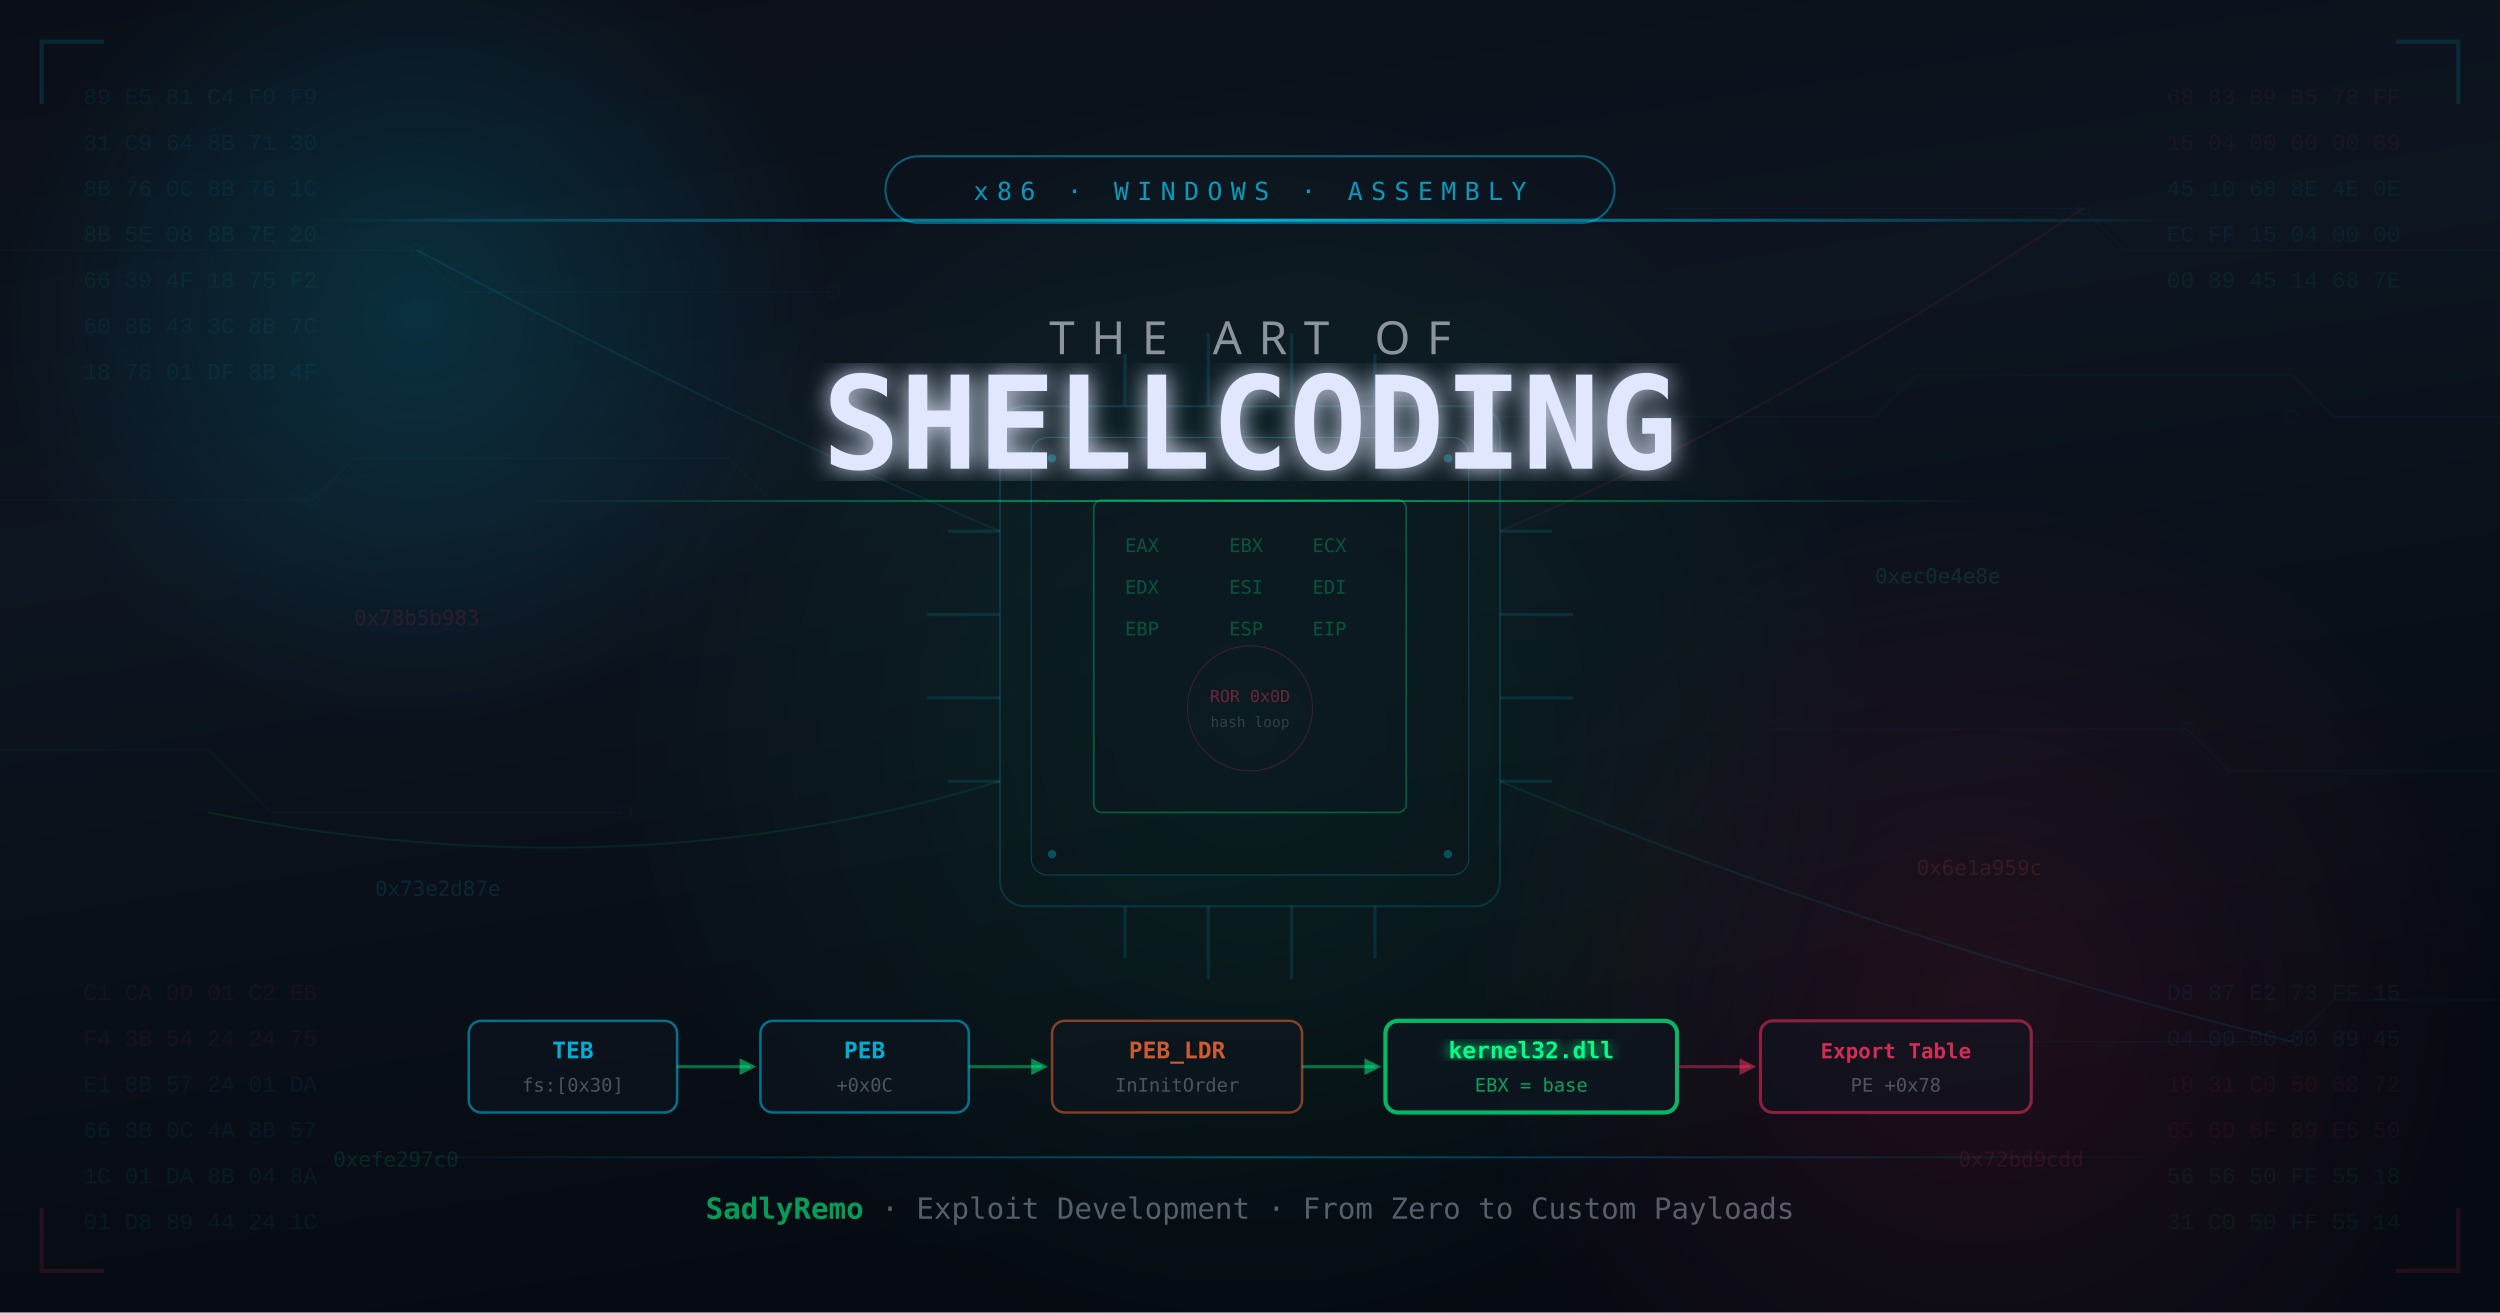
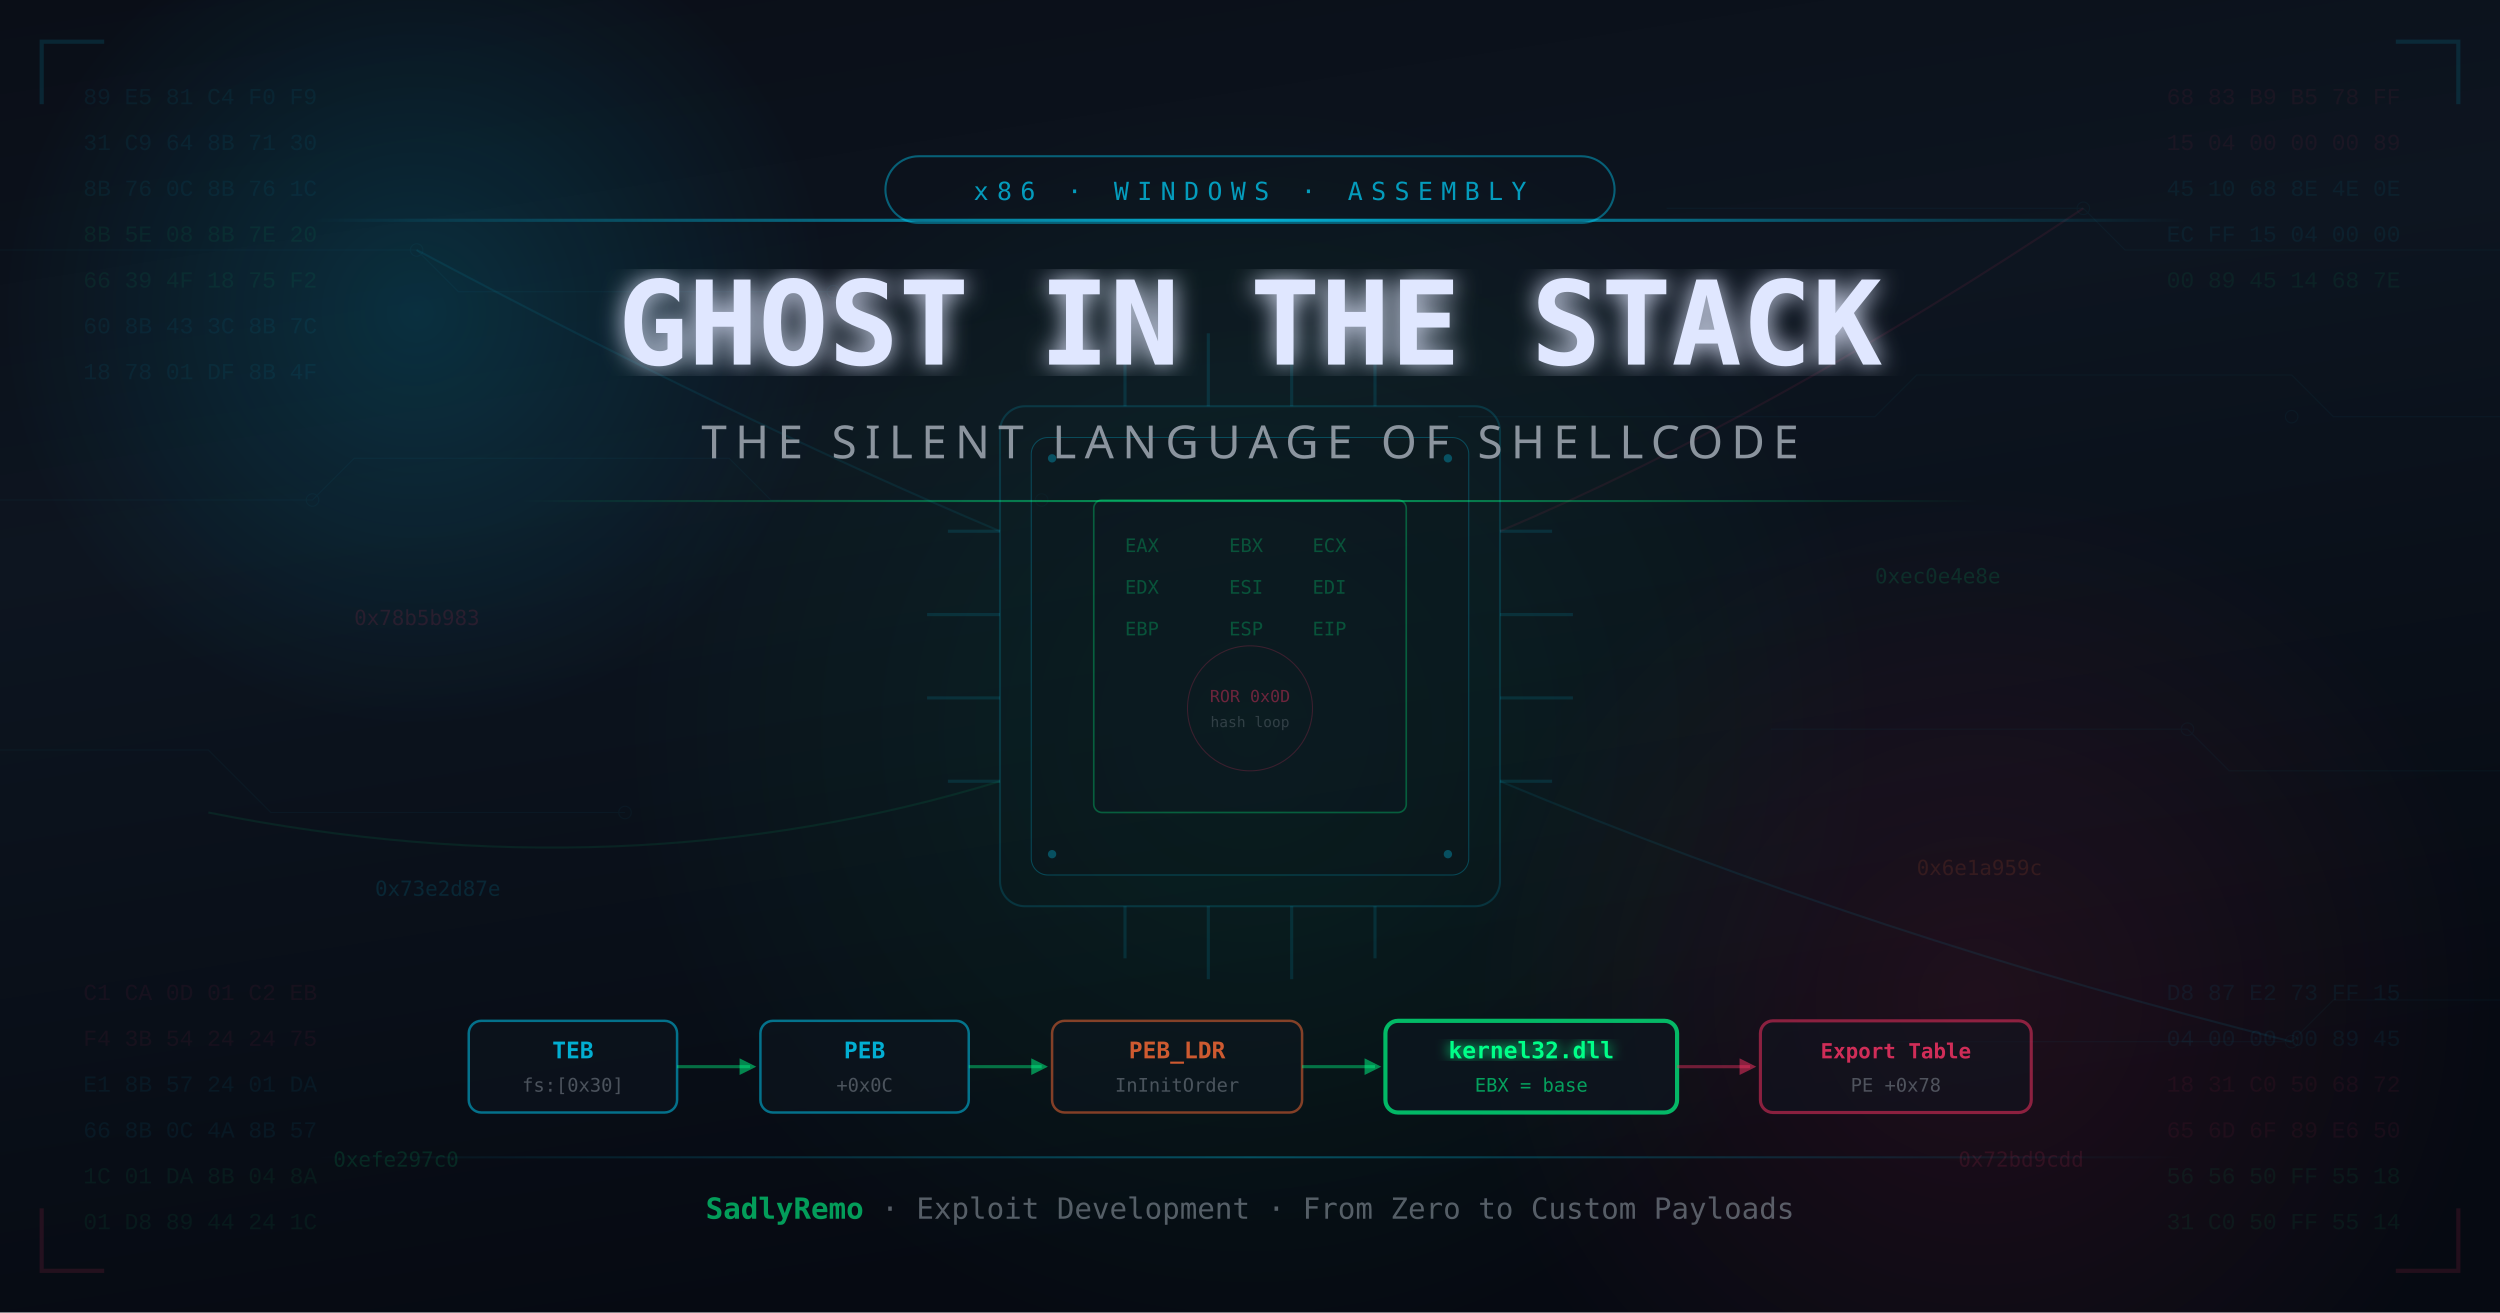
<svg xmlns="http://www.w3.org/2000/svg" viewBox="0 0 1200 630" width="1200" height="630">
  <defs>
    <linearGradient id="bgGrad" x1="0" y1="0" x2="0.3" y2="1">
      <stop offset="0%" stop-color="#0a0e17" />
      <stop offset="40%" stop-color="#0d1520" />
      <stop offset="100%" stop-color="#060a12" />
    </linearGradient>
    <linearGradient id="cyanGlow" x1="0" y1="0" x2="1" y2="0">
      <stop offset="0%" stop-color="#00d4ff" stop-opacity="0" />
      <stop offset="50%" stop-color="#00d4ff" stop-opacity="0.8" />
      <stop offset="100%" stop-color="#00d4ff" stop-opacity="0" />
    </linearGradient>
    <linearGradient id="greenGlow" x1="0" y1="0" x2="1" y2="0">
      <stop offset="0%" stop-color="#00ff88" stop-opacity="0" />
      <stop offset="50%" stop-color="#00ff88" stop-opacity="0.6" />
      <stop offset="100%" stop-color="#00ff88" stop-opacity="0" />
    </linearGradient>
    <linearGradient id="pinkGlow" x1="0" y1="0" x2="0" y2="1">
      <stop offset="0%" stop-color="#ff3366" stop-opacity="0.4" />
      <stop offset="100%" stop-color="#ff3366" stop-opacity="0" />
    </linearGradient>
    <radialGradient id="orbCyan" cx="0.5" cy="0.5" r="0.5">
      <stop offset="0%" stop-color="#00d4ff" stop-opacity="0.15" />
      <stop offset="100%" stop-color="#00d4ff" stop-opacity="0" />
    </radialGradient>
    <radialGradient id="orbPink" cx="0.5" cy="0.5" r="0.5">
      <stop offset="0%" stop-color="#ff3366" stop-opacity="0.1" />
      <stop offset="100%" stop-color="#ff3366" stop-opacity="0" />
    </radialGradient>
    <radialGradient id="orbGreen" cx="0.5" cy="0.5" r="0.5">
      <stop offset="0%" stop-color="#00ff88" stop-opacity="0.08" />
      <stop offset="100%" stop-color="#00ff88" stop-opacity="0" />
    </radialGradient>
    <filter id="glow">
      <feGaussianBlur stdDeviation="3" result="blur" />
      <feMerge>
        <feMergeNode in="blur" />
        <feMergeNode in="SourceGraphic" />
      </feMerge>
    </filter>
    <filter id="bigGlow">
      <feGaussianBlur stdDeviation="6" result="blur" />
      <feMerge>
        <feMergeNode in="blur" />
        <feMergeNode in="SourceGraphic" />
      </feMerge>
    </filter>
    <filter id="softGlow">
      <feGaussianBlur stdDeviation="12" result="blur" />
      <feMerge>
        <feMergeNode in="blur" />
        <feMergeNode in="SourceGraphic" />
      </feMerge>
    </filter>
  </defs>
  <rect width="1200" height="630" fill="url(#bgGrad)" />
  <circle cx="200" cy="150" r="200" fill="url(#orbCyan)" />
  <circle cx="950" cy="480" r="250" fill="url(#orbPink)" />
  <circle cx="600" cy="350" r="300" fill="url(#orbGreen)" />
  <g stroke="#00d4ff" stroke-width="0.5" opacity="0.04" fill="none">
    <path d="M 0,120 H 200 L 220,140 H 400" />
    <path d="M 0,240 H 150 L 170,220 H 350 L 370,240 H 500" />
    <path d="M 0,360 H 100 L 130,390 H 300" />
    <path d="M 800,100 H 1000 L 1020,120 H 1200" />
    <path d="M 700,200 H 900 L 920,180 H 1100 L 1120,200 H 1200" />
    <path d="M 850,350 H 1050 L 1070,370 H 1200" />
    <path d="M 900,500 H 1100 L 1120,480 H 1200" />
    <circle cx="200" cy="120" r="3" />
    <circle cx="400" cy="140" r="3" />
    <circle cx="150" cy="240" r="3" />
    <circle cx="500" cy="240" r="3" />
    <circle cx="300" cy="390" r="3" />
    <circle cx="1000" cy="100" r="3" />
    <circle cx="1100" cy="200" r="3" />
    <circle cx="1050" cy="350" r="3" />
    <circle cx="1100" cy="500" r="3" />
  </g>
  <g font-family="'Consolas', 'Courier New', monospace" font-size="11" opacity="0.06">
    <text x="40" y="50" fill="#00d4ff">89 E5 81 C4 F0 F9</text>
    <text x="40" y="72" fill="#00d4ff">31 C9 64 8B 71 30</text>
    <text x="40" y="94" fill="#00d4ff">8B 76 0C 8B 76 1C</text>
    <text x="40" y="116" fill="#00ff88">8B 5E 08 8B 7E 20</text>
    <text x="40" y="138" fill="#00ff88">66 39 4F 18 75 F2</text>
    <text x="40" y="160" fill="#00d4ff">60 8B 43 3C 8B 7C</text>
    <text x="40" y="182" fill="#00d4ff">18 78 01 DF 8B 4F</text>
    <text x="40" y="480" fill="#ff3366">C1 CA 0D 01 C2 EB</text>
    <text x="40" y="502" fill="#ff3366">F4 3B 54 24 24 75</text>
    <text x="40" y="524" fill="#00d4ff">E1 8B 57 24 01 DA</text>
    <text x="40" y="546" fill="#00d4ff">66 8B 0C 4A 8B 57</text>
    <text x="40" y="568" fill="#00ff88">1C 01 DA 8B 04 8A</text>
    <text x="40" y="590" fill="#00ff88">01 D8 89 44 24 1C</text>
  </g>
  <g font-family="'Consolas', 'Courier New', monospace" font-size="11" opacity="0.06">
    <text x="1040" y="50" fill="#ff3366">68 83 B9 B5 78 FF</text>
    <text x="1040" y="72" fill="#ff3366">15 04 00 00 00 89</text>
    <text x="1040" y="94" fill="#00d4ff">45 10 68 8E 4E 0E</text>
    <text x="1040" y="116" fill="#00d4ff">EC FF 15 04 00 00</text>
    <text x="1040" y="138" fill="#00ff88">00 89 45 14 68 7E</text>
    <text x="1040" y="480" fill="#00d4ff">D8 87 E2 73 FF 15</text>
    <text x="1040" y="502" fill="#00d4ff">04 00 00 00 89 45</text>
    <text x="1040" y="524" fill="#ff3366">18 31 C0 50 68 72</text>
    <text x="1040" y="546" fill="#ff3366">65 6D 6F 89 E6 50</text>
    <text x="1040" y="568" fill="#00ff88">56 56 50 FF 55 18</text>
    <text x="1040" y="590" fill="#00ff88">31 C0 50 FF 55 14</text>
  </g>
  <g transform="translate(600, 315)">
    <rect x="-120" y="-120" width="240" height="240" rx="12" fill="none" stroke="#00d4ff" stroke-width="1" opacity="0.15" />
    <rect x="-105" y="-105" width="210" height="210" rx="8" fill="#0a0e17" stroke="#00d4ff" stroke-width="0.5" opacity="0.25" />
    <g stroke="#00d4ff" stroke-width="1.5" opacity="0.12">
      <line x1="-60" y1="-120" x2="-60" y2="-145" />
      <line x1="-20" y1="-120" x2="-20" y2="-155" />
      <line x1="20" y1="-120" x2="20" y2="-155" />
      <line x1="60" y1="-120" x2="60" y2="-145" />
      <line x1="-60" y1="120" x2="-60" y2="145" />
      <line x1="-20" y1="120" x2="-20" y2="155" />
      <line x1="20" y1="120" x2="20" y2="155" />
      <line x1="60" y1="120" x2="60" y2="145" />
      <line x1="-120" y1="-60" x2="-145" y2="-60" />
      <line x1="-120" y1="-20" x2="-155" y2="-20" />
      <line x1="-120" y1="20" x2="-155" y2="20" />
      <line x1="-120" y1="60" x2="-145" y2="60" />
      <line x1="120" y1="-60" x2="145" y2="-60" />
      <line x1="120" y1="-20" x2="155" y2="-20" />
      <line x1="120" y1="20" x2="155" y2="20" />
      <line x1="120" y1="60" x2="145" y2="60" />
    </g>
    <rect x="-75" y="-75" width="150" height="150" rx="4" fill="#0d1520" stroke="#00ff88" stroke-width="0.8" opacity="0.3" />
    <g font-family="'Consolas', monospace" font-size="9" fill="#00ff88" opacity="0.25">
      <text x="-60" y="-50">EAX</text>
      <text x="-10" y="-50">EBX</text>
      <text x="30" y="-50">ECX</text>
      <text x="-60" y="-30">EDX</text>
      <text x="-10" y="-30">ESI</text>
      <text x="30" y="-30">EDI</text>
      <text x="-60" y="-10">EBP</text>
      <text x="-10" y="-10">ESP</text>
      <text x="30" y="-10">EIP</text>
    </g>
    <circle cx="0" cy="25" r="30" fill="none" stroke="#ff3366" stroke-width="0.5" opacity="0.2" />
    <text x="0" y="22" text-anchor="middle" font-family="'Consolas', monospace" font-size="8" fill="#ff3366" opacity="0.4">ROR 0x0D</text>
    <text x="0" y="34" text-anchor="middle" font-family="'Consolas', monospace" font-size="7" fill="#8b949e" opacity="0.3">hash loop</text>
    <circle cx="-95" cy="-95" r="2" fill="#00d4ff" opacity="0.3" />
    <circle cx="95" cy="-95" r="2" fill="#00d4ff" opacity="0.3" />
    <circle cx="-95" cy="95" r="2" fill="#00d4ff" opacity="0.3" />
    <circle cx="95" cy="95" r="2" fill="#00d4ff" opacity="0.3" />
  </g>
  <g stroke-width="1" opacity="0.08" fill="none">
    <path d="M 480,255 Q 350,200 200,120" stroke="#00d4ff" />
    <path d="M 480,375 Q 300,430 100,390" stroke="#00ff88" />
    <path d="M 720,255 Q 850,200 1000,100" stroke="#ff3366" />
    <path d="M 720,375 Q 900,450 1100,500" stroke="#00d4ff" />
  </g>
  <rect x="150" y="105" width="900" height="1.5" fill="url(#cyanGlow)" rx="1" />
  <rect x="425" y="75" width="350" height="32" rx="16" fill="none" stroke="#00d4ff" stroke-width="1" opacity="0.4" />
  <text x="600" y="96" text-anchor="middle" font-family="'Consolas', monospace" font-size="12" fill="#00d4ff" letter-spacing="4" opacity="0.7">x86  ·  WINDOWS  ·  ASSEMBLY</text>
-   <text x="600" y="170" text-anchor="middle" font-family="'Segoe UI', 'Consolas', monospace" font-size="22" fill="#8b949e" letter-spacing="8" font-weight="300">THE ART OF</text>
-   <text x="600" y="225" text-anchor="middle" font-family="'Consolas', monospace" font-size="62" font-weight="bold" fill="#e0e7ff" filter="url(#bigGlow)">SHELLCODING</text>
+   <text x="600" y="175" text-anchor="middle" font-family="'Consolas', monospace" font-size="56" font-weight="bold" fill="#e0e7ff" filter="url(#bigGlow)">GHOST IN THE STACK</text>
+   <text x="600" y="220" text-anchor="middle" font-family="'Segoe UI', 'Consolas', monospace" font-size="22" fill="#8b949e" letter-spacing="4" font-weight="300">THE SILENT LANGUAGE OF SHELLCODE</text>
  <rect x="250" y="240" width="700" height="1" fill="url(#greenGlow)" rx="1" />
  <g transform="translate(225, 490)" font-family="'Consolas', monospace">
    <rect x="0" y="0" width="100" height="44" rx="6" fill="#0d1520" stroke="#00d4ff" stroke-width="1.2" opacity="0.5" />
    <text x="50" y="18" text-anchor="middle" fill="#00d4ff" font-size="11" font-weight="bold" opacity="0.8">TEB</text>
    <text x="50" y="34" text-anchor="middle" fill="#8b949e" font-size="9" opacity="0.5">fs:[0x30]</text>
    <line x1="100" y1="22" x2="135" y2="22" stroke="#00ff88" stroke-width="1.5" opacity="0.4" />
    <polygon points="130,18 138,22 130,26" fill="#00ff88" opacity="0.5" />
    <rect x="140" y="0" width="100" height="44" rx="6" fill="#0d1520" stroke="#00d4ff" stroke-width="1.2" opacity="0.5" />
    <text x="190" y="18" text-anchor="middle" fill="#00d4ff" font-size="11" font-weight="bold" opacity="0.8">PEB</text>
    <text x="190" y="34" text-anchor="middle" fill="#8b949e" font-size="9" opacity="0.5">+0x0C</text>
    <line x1="240" y1="22" x2="275" y2="22" stroke="#00ff88" stroke-width="1.5" opacity="0.4" />
    <polygon points="270,18 278,22 270,26" fill="#00ff88" opacity="0.5" />
    <rect x="280" y="0" width="120" height="44" rx="6" fill="#0d1520" stroke="#ff6b35" stroke-width="1.2" opacity="0.5" />
    <text x="340" y="18" text-anchor="middle" fill="#ff6b35" font-size="11" font-weight="bold" opacity="0.8">PEB_LDR</text>
    <text x="340" y="34" text-anchor="middle" fill="#8b949e" font-size="9" opacity="0.5">InInitOrder</text>
    <line x1="400" y1="22" x2="435" y2="22" stroke="#00ff88" stroke-width="1.5" opacity="0.4" />
    <polygon points="430,18 438,22 430,26" fill="#00ff88" opacity="0.5" />
    <rect x="440" y="0" width="140" height="44" rx="6" fill="#0d1520" stroke="#00ff88" stroke-width="2" opacity="0.7" />
    <text x="510" y="18" text-anchor="middle" fill="#00ff88" font-size="11" font-weight="bold" filter="url(#glow)">kernel32.dll</text>
    <text x="510" y="34" text-anchor="middle" fill="#00ff88" font-size="9" opacity="0.6">EBX = base</text>
    <line x1="580" y1="22" x2="615" y2="22" stroke="#ff3366" stroke-width="1.5" opacity="0.4" />
    <polygon points="610,18 618,22 610,26" fill="#ff3366" opacity="0.5" />
    <rect x="620" y="0" width="130" height="44" rx="6" fill="#0d1520" stroke="#ff3366" stroke-width="1.5" opacity="0.5" />
    <text x="685" y="18" text-anchor="middle" fill="#ff3366" font-size="10" font-weight="bold" opacity="0.8">Export Table</text>
    <text x="685" y="34" text-anchor="middle" fill="#8b949e" font-size="9" opacity="0.5">PE +0x78</text>
  </g>
  <g font-family="'Consolas', monospace" font-size="10" opacity="0.12">
    <text x="170" y="300" fill="#ff3366">0x78b5b983</text>
    <text x="900" y="280" fill="#00ff88">0xec0e4e8e</text>
    <text x="180" y="430" fill="#00d4ff">0x73e2d87e</text>
    <text x="920" y="420" fill="#ff6b35">0x6e1a959c</text>
    <text x="160" y="560" fill="#00ff88">0xefe297c0</text>
    <text x="940" y="560" fill="#ff3366">0x72bd9cdd</text>
  </g>
  <rect x="150" y="555" width="900" height="1" fill="url(#cyanGlow)" rx="1" opacity="0.4" />
  <text x="600" y="585" text-anchor="middle" font-family="'Consolas', monospace" font-size="14" fill="#8b949e" opacity="0.6">
    <tspan fill="#00ff88" font-weight="bold" opacity="0.8">SadlyRemo</tspan>
    <tspan fill="#8b949e">  ·  Exploit Development  ·  From Zero to Custom Payloads</tspan>
  </text>
  <g stroke-width="2" opacity="0.12" fill="none">
    <path d="M 20,50 L 20,20 L 50,20" stroke="#00d4ff" />
    <path d="M 1180,50 L 1180,20 L 1150,20" stroke="#00d4ff" />
    <path d="M 20,580 L 20,610 L 50,610" stroke="#ff3366" />
    <path d="M 1180,580 L 1180,610 L 1150,610" stroke="#ff3366" />
  </g>
  <rect x="0" y="0" width="1200" height="630" fill="none" opacity="0.02">
    <animate attributeName="y" from="0" to="630" dur="8s" repeatCount="indefinite" />
  </rect>
</svg>
